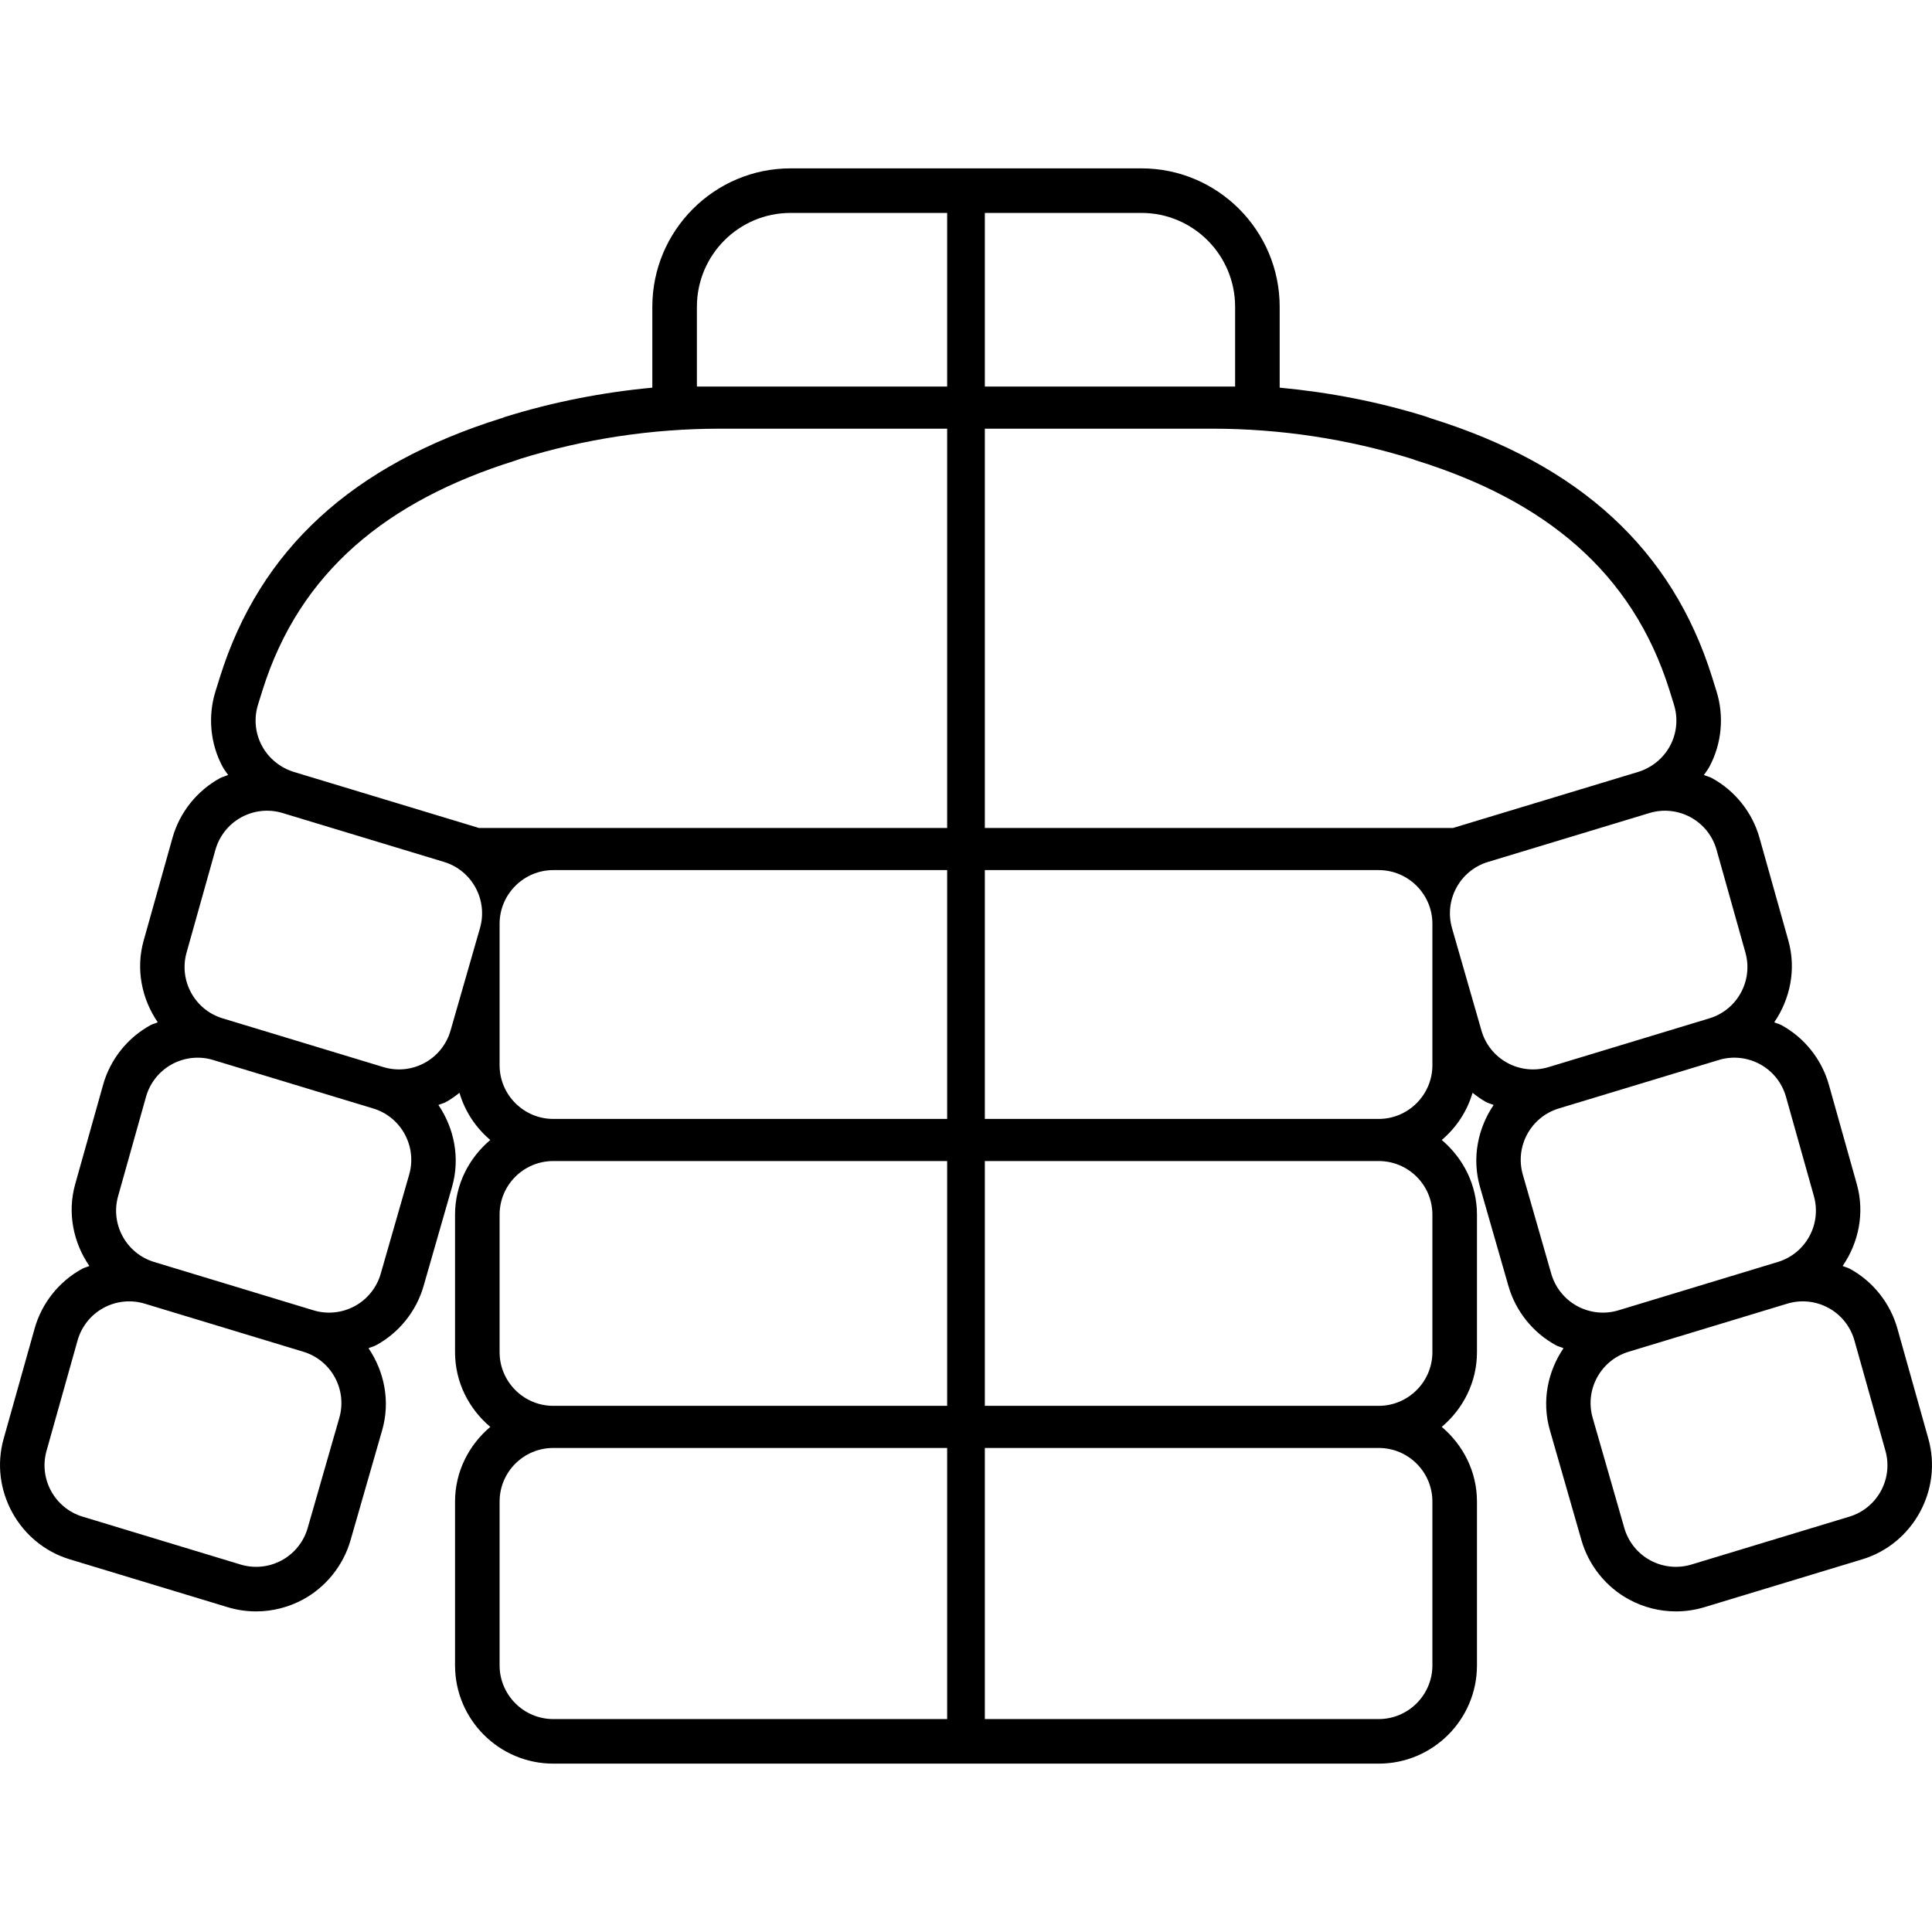
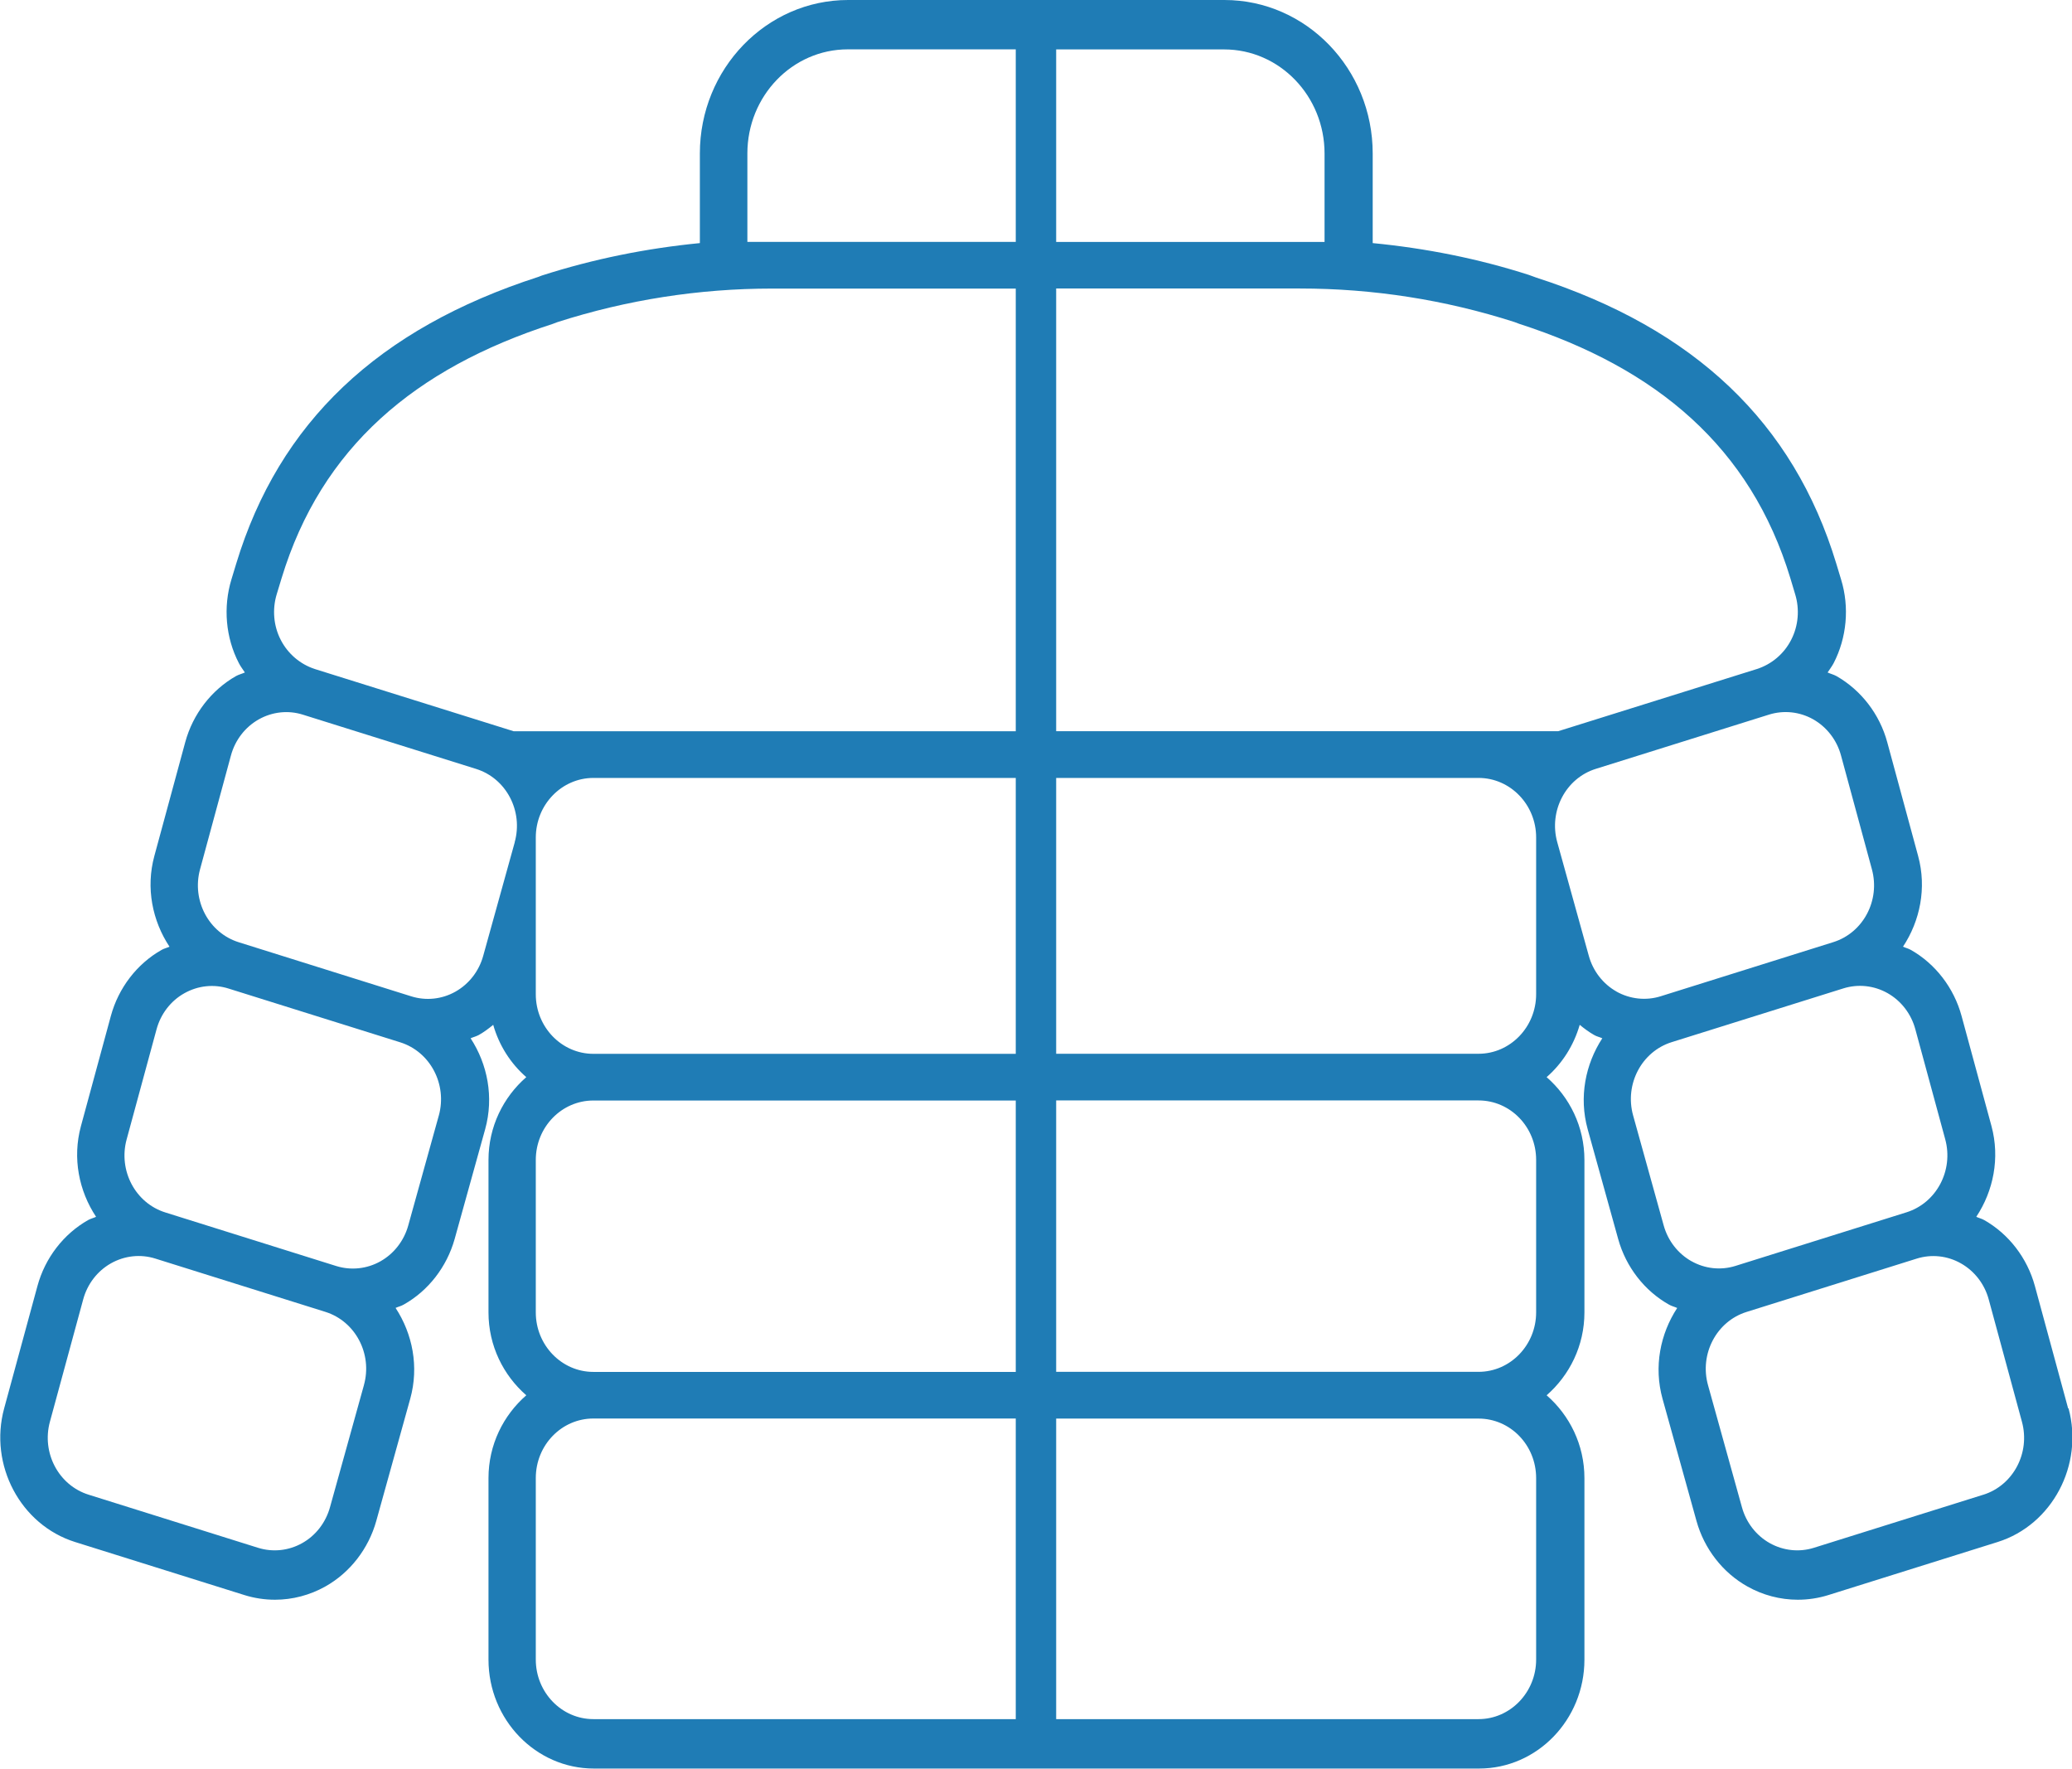
- <svg xmlns="http://www.w3.org/2000/svg" height="800px" width="800px" version="1.1" id="_x32_" viewBox="0 0 512 512" xml:space="preserve">
-   <style type="text/css">
- 	.st0{fill:#000000;}
- </style>
-   <g>
-     <path class="st0" d="M511.04,381.295l-8.218-29.24c-1.882-6.705-6.46-12.458-12.545-15.789c-0.62-0.339-1.312-0.483-1.954-0.772   c4.225-6.164,5.904-14.029,3.749-21.693l-7.396-26.321c-1.882-6.705-6.453-12.465-12.566-15.803   c-0.606-0.332-1.29-0.476-1.918-0.757c4.211-6.164,5.89-14.015,3.735-21.678l-7.642-27.208   c-1.874-6.691-6.445-12.444-12.558-15.804c-0.692-0.375-1.456-0.54-2.177-0.85c0.497-0.735,1.052-1.428,1.471-2.206   c3.266-6.107,3.943-13.403,1.86-19.999l-1.197-3.843c-10.583-33.718-35.023-56.139-74.241-68.388l-1.723-0.606   c-12.559-3.901-25.493-6.38-38.592-7.606V81.314c0-20.236-16.437-36.695-36.63-36.695H262.82h-13.64h-39.677   c-20.196,0-36.63,16.459-36.63,36.695v21.419c-13.139,1.24-26.17,3.749-39.06,7.765l-0.796,0.295   c-39.68,12.4-64.113,34.821-74.706,68.561l-1.179,3.778c-2.094,6.626-1.42,13.928,1.824,19.991c0.421,0.8,0.994,1.507,1.499,2.257   c-0.724,0.318-1.503,0.483-2.199,0.865c-6.095,3.345-10.666,9.098-12.54,15.782l-7.638,27.208   c-2.159,7.664-0.483,15.522,3.731,21.686c-0.63,0.281-1.316,0.425-1.924,0.757c-6.103,3.338-10.681,9.098-12.559,15.796   l-7.394,26.321c-2.158,7.671-0.479,15.53,3.746,21.7c-0.635,0.289-1.323,0.433-1.933,0.764   c-6.102,3.338-10.684,9.091-12.562,15.788l-8.222,29.248c-3.802,13.532,4.052,27.857,17.508,31.938l41.861,12.688   c2.448,0.743,4.986,1.118,7.541,1.118h0.004c4.329,0,8.633-1.096,12.429-3.158c6.084-3.301,10.673-9.018,12.588-15.688   l8.388-29.183c2.202-7.67,0.569-15.536-3.619-21.722c0.659-0.288,1.37-0.439,2.004-0.786c6.085-3.302,10.67-9.019,12.584-15.673   l7.545-26.278c2.198-7.678,0.573-15.536-3.608-21.722c0.656-0.288,1.363-0.432,1.993-0.779c1.28-0.692,2.448-1.55,3.583-2.444   c1.463,4.953,4.322,9.25,8.168,12.501c-5.662,4.78-9.34,11.831-9.34,19.804v36.429c0,7.966,3.677,15.024,9.34,19.804   c-5.662,4.78-9.34,11.838-9.34,19.811v43.386c0,14.361,11.683,26.04,26.044,26.04h102.55h13.64h102.549   c14.361,0,26.04-11.679,26.04-26.04v-43.386c0-7.973-3.677-15.031-9.336-19.811c5.659-4.78,9.336-11.838,9.336-19.804v-36.429   c0-7.973-3.677-15.024-9.336-19.804c3.842-3.251,6.705-7.548,8.169-12.501c1.139,0.894,2.307,1.752,3.582,2.444   c0.628,0.346,1.342,0.49,1.997,0.779c-4.182,6.193-5.811,14.051-3.612,21.722l7.548,26.285c1.911,6.647,6.496,12.364,12.58,15.666   c0.635,0.346,1.348,0.498,2.004,0.786c-4.189,6.186-5.818,14.052-3.612,21.722l8.377,29.19c1.918,6.662,6.503,12.379,12.588,15.674   c3.799,2.068,8.104,3.165,12.429,3.165c2.566,0,5.104-0.375,7.555-1.118l41.851-12.688   C506.989,409.151,514.847,394.827,511.04,381.295z M260.992,56.428h41.504c13.719,0,24.822,11.16,24.822,24.886v21.131h-66.325   V56.428z M89.922,375.751l-8.384,29.183c-1.053,3.662-3.522,6.748-6.871,8.565c-3.341,1.817-7.274,2.22-10.918,1.118   l-41.854-12.689c-7.401-2.242-11.654-10-9.564-17.44l8.223-29.248c1.031-3.677,3.5-6.784,6.852-8.615   c3.352-1.838,7.304-2.249,10.955-1.139l42.023,12.739C87.82,360.474,92.066,368.282,89.922,375.751z M108.435,311.292   l-7.545,26.278c-1.049,3.648-3.529,6.741-6.87,8.558c-3.342,1.817-7.274,2.228-10.922,1.125l-42.236-12.811   c-7.411-2.242-11.658-10.007-9.563-17.447l7.396-26.328c1.031-3.676,3.504-6.791,6.853-8.622c3.352-1.832,7.299-2.249,10.958-1.132   l42.387,12.84C106.33,296.001,110.58,303.816,108.435,311.292z M127.201,245.961l-7.8,27.143c-1.049,3.67-3.526,6.756-6.867,8.572   c-3.341,1.816-7.278,2.227-10.919,1.117l-42.607-12.919c-7.407-2.235-11.657-10-9.563-17.44l7.641-27.215   c1.032-3.677,3.504-6.784,6.853-8.623c3.352-1.831,7.302-2.249,10.958-1.132l42.766,12.955   C125.1,230.671,129.346,238.485,127.201,245.961z M251.007,455.572H146.63c-7.836,0-14.231-6.387-14.231-14.231v-43.386   c0-7.902,6.394-14.231,14.231-14.231h104.377V455.572z M251.007,372.565H146.63c-7.836,0-14.231-6.388-14.231-14.224v-36.429   c0-7.894,6.394-14.224,14.231-14.224h104.377V372.565z M251.007,296.528H146.63c-7.836,0-14.231-6.395-14.231-14.232v-37.488   c0-7.829,6.394-14.224,14.231-14.224h104.377V296.528z M251.007,219.423H126.941l-49.084-14.858   c-3.634-1.132-6.705-3.64-8.464-6.964c-1.813-3.388-2.13-7.339-1.002-10.908l1.193-3.82c9.841-31.346,33.037-50.206,66.954-60.804   l1.25-0.447c17.115-5.32,34.984-8.016,52.974-8.016h60.244V219.423z M251.007,102.445h-66.322V81.314   c0-13.726,11.096-24.886,24.818-24.886h41.504V102.445z M379.6,441.341c0,7.844-6.395,14.231-14.232,14.231H260.992v-71.848   h104.376c7.836,0,14.232,6.33,14.232,14.231V441.341z M379.6,358.34c0,7.836-6.395,14.224-14.232,14.224H260.992v-64.877h104.376   c7.836,0,14.232,6.33,14.232,14.224V358.34z M379.6,282.296c0,7.837-6.395,14.232-14.232,14.232H260.992v-65.944h104.376   c7.836,0,14.232,6.394,14.232,14.224V282.296z M260.992,219.423V113.605h60.241c17.994,0,35.859,2.696,52.974,8.016l1.254,0.447   c33.913,10.598,57.112,29.458,66.953,60.804l1.19,3.82c1.124,3.569,0.814,7.52-0.995,10.908c-1.759,3.324-4.83,5.832-8.464,6.964   l-49.088,14.858H260.992z M399.469,281.677c-3.346-1.817-5.825-4.903-6.87-8.572l-7.8-27.143   c-2.142-7.476,2.097-15.291,9.538-17.54l42.765-12.955c3.655-1.118,7.606-0.699,10.958,1.132c3.345,1.838,5.826,4.946,6.849,8.623   l7.642,27.215c2.098,7.44-2.148,15.205-9.559,17.44l-42.607,12.919C406.743,283.904,402.806,283.493,399.469,281.677z    M417.982,346.127c-3.345-1.817-5.825-4.909-6.878-8.558l-7.54-26.278c-2.149-7.476,2.105-15.291,9.537-17.54l42.391-12.84   c3.655-1.117,7.606-0.699,10.958,1.132c3.352,1.831,5.818,4.946,6.856,8.622l7.397,26.328c2.091,7.44-2.156,15.204-9.567,17.447   l-42.24,12.811C425.25,348.355,421.32,347.944,417.982,346.127z M490.104,401.928l-41.857,12.689   c-3.641,1.103-7.57,0.699-10.915-1.118c-3.346-1.817-5.818-4.903-6.871-8.565l-8.384-29.183   c-2.149-7.469,2.104-15.276,9.538-17.526l42.022-12.739c3.648-1.11,7.599-0.699,10.958,1.139c3.345,1.832,5.818,4.938,6.849,8.615   l8.218,29.248C501.754,391.928,497.502,399.686,490.104,401.928z" />
-   </g>
+ <svg xmlns="http://www.w3.org/2000/svg" id="winter_jacket" viewBox="0 0 294.37 251.2">
+   <defs>
+     <style>
+       .cls-1 {
+         fill: #1f7cb5;
+       }
+     </style>
+   </defs>
+   <path class="cls-1" d="m293.82,200.05l-4.72-17.37c-1.08-3.98-3.71-7.4-7.21-9.38-.36-.2-.75-.29-1.12-.46,2.43-3.66,3.39-8.34,2.16-12.89l-4.25-15.64c-1.08-3.98-3.71-7.41-7.22-9.39-.35-.2-.74-.28-1.1-.45,2.42-3.66,3.39-8.33,2.15-12.88l-4.39-16.17c-1.08-3.98-3.71-7.39-7.22-9.39-.4-.22-.84-.32-1.25-.51.29-.44.6-.85.85-1.31,1.88-3.63,2.27-7.96,1.07-11.88l-.69-2.28c-6.08-20.04-20.14-33.36-42.68-40.64l-.99-.36c-7.22-2.32-14.66-3.79-22.19-4.52v-12.73c0-12.02-9.45-21.8-21.06-21.8h-53.47c-11.61,0-21.06,9.78-21.06,21.8v12.73c-7.55.74-15.05,2.23-22.46,4.61l-.46.18c-22.81,7.37-36.86,20.69-42.95,40.74l-.68,2.24c-1.2,3.94-.82,8.28,1.05,11.88.24.48.57.9.86,1.34-.42.19-.86.29-1.26.51-3.5,1.99-6.13,5.41-7.21,9.38l-4.39,16.17c-1.24,4.55-.28,9.22,2.15,12.89-.36.17-.76.25-1.11.45-3.51,1.98-6.14,5.41-7.22,9.39l-4.25,15.64c-1.24,4.56-.28,9.23,2.15,12.89-.37.17-.76.26-1.11.45-3.51,1.98-6.14,5.4-7.22,9.38l-4.73,17.38c-2.19,8.04,2.33,16.55,10.07,18.98l24.07,7.54c1.41.44,2.87.66,4.34.66h0c2.49,0,4.96-.65,7.15-1.88,3.5-1.96,6.14-5.36,7.24-9.32l4.82-17.34c1.27-4.56.33-9.23-2.08-12.91.38-.17.79-.26,1.15-.47,3.5-1.96,6.13-5.36,7.24-9.31l4.34-15.61c1.26-4.56.33-9.23-2.07-12.91.38-.17.78-.26,1.15-.46.74-.41,1.41-.92,2.06-1.45.84,2.94,2.48,5.5,4.7,7.43-3.26,2.84-5.37,7.03-5.37,11.77v21.65c0,4.73,2.11,8.93,5.37,11.77-3.26,2.84-5.37,7.03-5.37,11.77v25.78c0,8.53,6.72,15.47,14.97,15.47h125.76c8.26,0,14.97-6.94,14.97-15.47v-25.78c0-4.74-2.11-8.93-5.37-11.77,3.25-2.84,5.37-7.03,5.37-11.77v-21.65c0-4.74-2.11-8.93-5.37-11.77,2.21-1.93,3.85-4.49,4.7-7.43.65.53,1.33,1.04,2.06,1.45.36.21.77.29,1.15.46-2.4,3.68-3.34,8.35-2.08,12.91l4.34,15.62c1.1,3.95,3.73,7.35,7.23,9.31.37.21.78.3,1.15.47-2.41,3.68-3.35,8.35-2.08,12.91l4.82,17.34c1.1,3.96,3.74,7.36,7.24,9.31,2.18,1.23,4.66,1.88,7.15,1.88,1.48,0,2.93-.22,4.34-.66l24.06-7.54c7.74-2.43,12.25-10.94,10.07-18.98ZM150.05,7.02h23.86c7.89,0,14.27,6.63,14.27,14.79v12.56h-38.13V7.02h0ZM51.7,196.76l-4.82,17.34c-.61,2.18-2.02,4.01-3.95,5.09-1.92,1.08-4.18,1.32-6.28.66l-24.06-7.54c-4.26-1.33-6.7-5.94-5.5-10.36l4.73-17.38c.59-2.18,2.01-4.03,3.94-5.12,1.93-1.09,4.2-1.34,6.3-.68l24.16,7.57c4.28,1.34,6.72,5.98,5.48,10.41Zm10.64-38.3l-4.34,15.61c-.6,2.17-2.03,4.01-3.95,5.09-1.92,1.08-4.18,1.32-6.28.67l-24.28-7.61c-4.26-1.33-6.7-5.95-5.5-10.37l4.25-15.64c.59-2.18,2.01-4.04,3.94-5.12,1.93-1.09,4.2-1.34,6.3-.67l24.37,7.63c4.28,1.34,6.72,5.98,5.49,10.42Zm10.79-38.82l-4.48,16.13c-.6,2.18-2.03,4.01-3.95,5.09-1.92,1.08-4.18,1.32-6.28.66l-24.5-7.68c-4.26-1.33-6.7-5.94-5.5-10.36l4.39-16.17c.59-2.18,2.01-4.03,3.94-5.12,1.93-1.09,4.2-1.34,6.3-.67l24.59,7.7c4.28,1.34,6.72,5.98,5.48,10.42Zm71.18,124.55h-60.01c-4.51,0-8.18-3.8-8.18-8.46v-25.78c0-4.7,3.68-8.46,8.18-8.46h60.01v42.69Zm0-49.32h-60.01c-4.51,0-8.18-3.8-8.18-8.45v-21.65c0-4.69,3.68-8.45,8.18-8.45h60.01v38.55Zm0-45.18h-60.01c-4.51,0-8.18-3.8-8.18-8.46v-22.28c0-4.65,3.68-8.45,8.18-8.45h60.01v39.18Zm0-45.82h-71.33l-28.22-8.83c-2.09-.67-3.85-2.16-4.87-4.14-1.04-2.01-1.22-4.36-.58-6.48l.69-2.27c5.66-18.63,18.99-29.83,38.49-36.13l.72-.27c9.84-3.16,20.11-4.76,30.46-4.76h34.64v62.88h0Zm0-69.51h-38.13v-12.56c0-8.16,6.38-14.79,14.27-14.79h23.86v27.34h0Zm73.93,201.37c0,4.66-3.68,8.46-8.18,8.46h-60.01v-42.69h60.01c4.51,0,8.18,3.76,8.18,8.46v25.78Zm0-49.32c0,4.66-3.68,8.45-8.18,8.45h-60.01v-38.55h60.01c4.51,0,8.18,3.76,8.18,8.45v21.65Zm0-45.19c0,4.66-3.68,8.46-8.18,8.46h-60.01v-39.18h60.01c4.51,0,8.18,3.8,8.18,8.45v22.28Zm-68.19-37.36v-62.88h34.64c10.35,0,20.62,1.6,30.46,4.76l.72.27c19.5,6.3,32.84,17.5,38.49,36.13l.68,2.27c.65,2.12.47,4.47-.57,6.48-1.01,1.98-2.78,3.47-4.87,4.14l-28.22,8.83h-71.33Zm79.62,36.99c-1.92-1.08-3.35-2.91-3.95-5.09l-4.48-16.13c-1.23-4.44,1.21-9.09,5.48-10.42l24.59-7.7c2.1-.66,4.37-.42,6.3.67,1.92,1.09,3.35,2.94,3.94,5.12l4.39,16.17c1.21,4.42-1.23,9.03-5.5,10.36l-24.5,7.68c-2.09.66-4.36.41-6.28-.66Zm10.64,38.3c-1.92-1.08-3.35-2.92-3.95-5.09l-4.34-15.61c-1.24-4.44,1.21-9.09,5.48-10.42l24.37-7.63c2.1-.66,4.37-.42,6.3.67,1.93,1.09,3.35,2.94,3.94,5.12l4.25,15.64c1.2,4.42-1.24,9.03-5.5,10.37l-24.29,7.61c-2.1.66-4.36.41-6.27-.67Zm41.47,33.16l-24.07,7.54c-2.09.66-4.35.42-6.28-.66-1.92-1.08-3.35-2.91-3.95-5.09l-4.82-17.34c-1.24-4.44,1.21-9.08,5.48-10.41l24.16-7.57c2.1-.66,4.37-.42,6.3.68,1.92,1.09,3.35,2.93,3.94,5.12l4.72,17.38c1.2,4.42-1.24,9.03-5.5,10.36Z" />
</svg>
